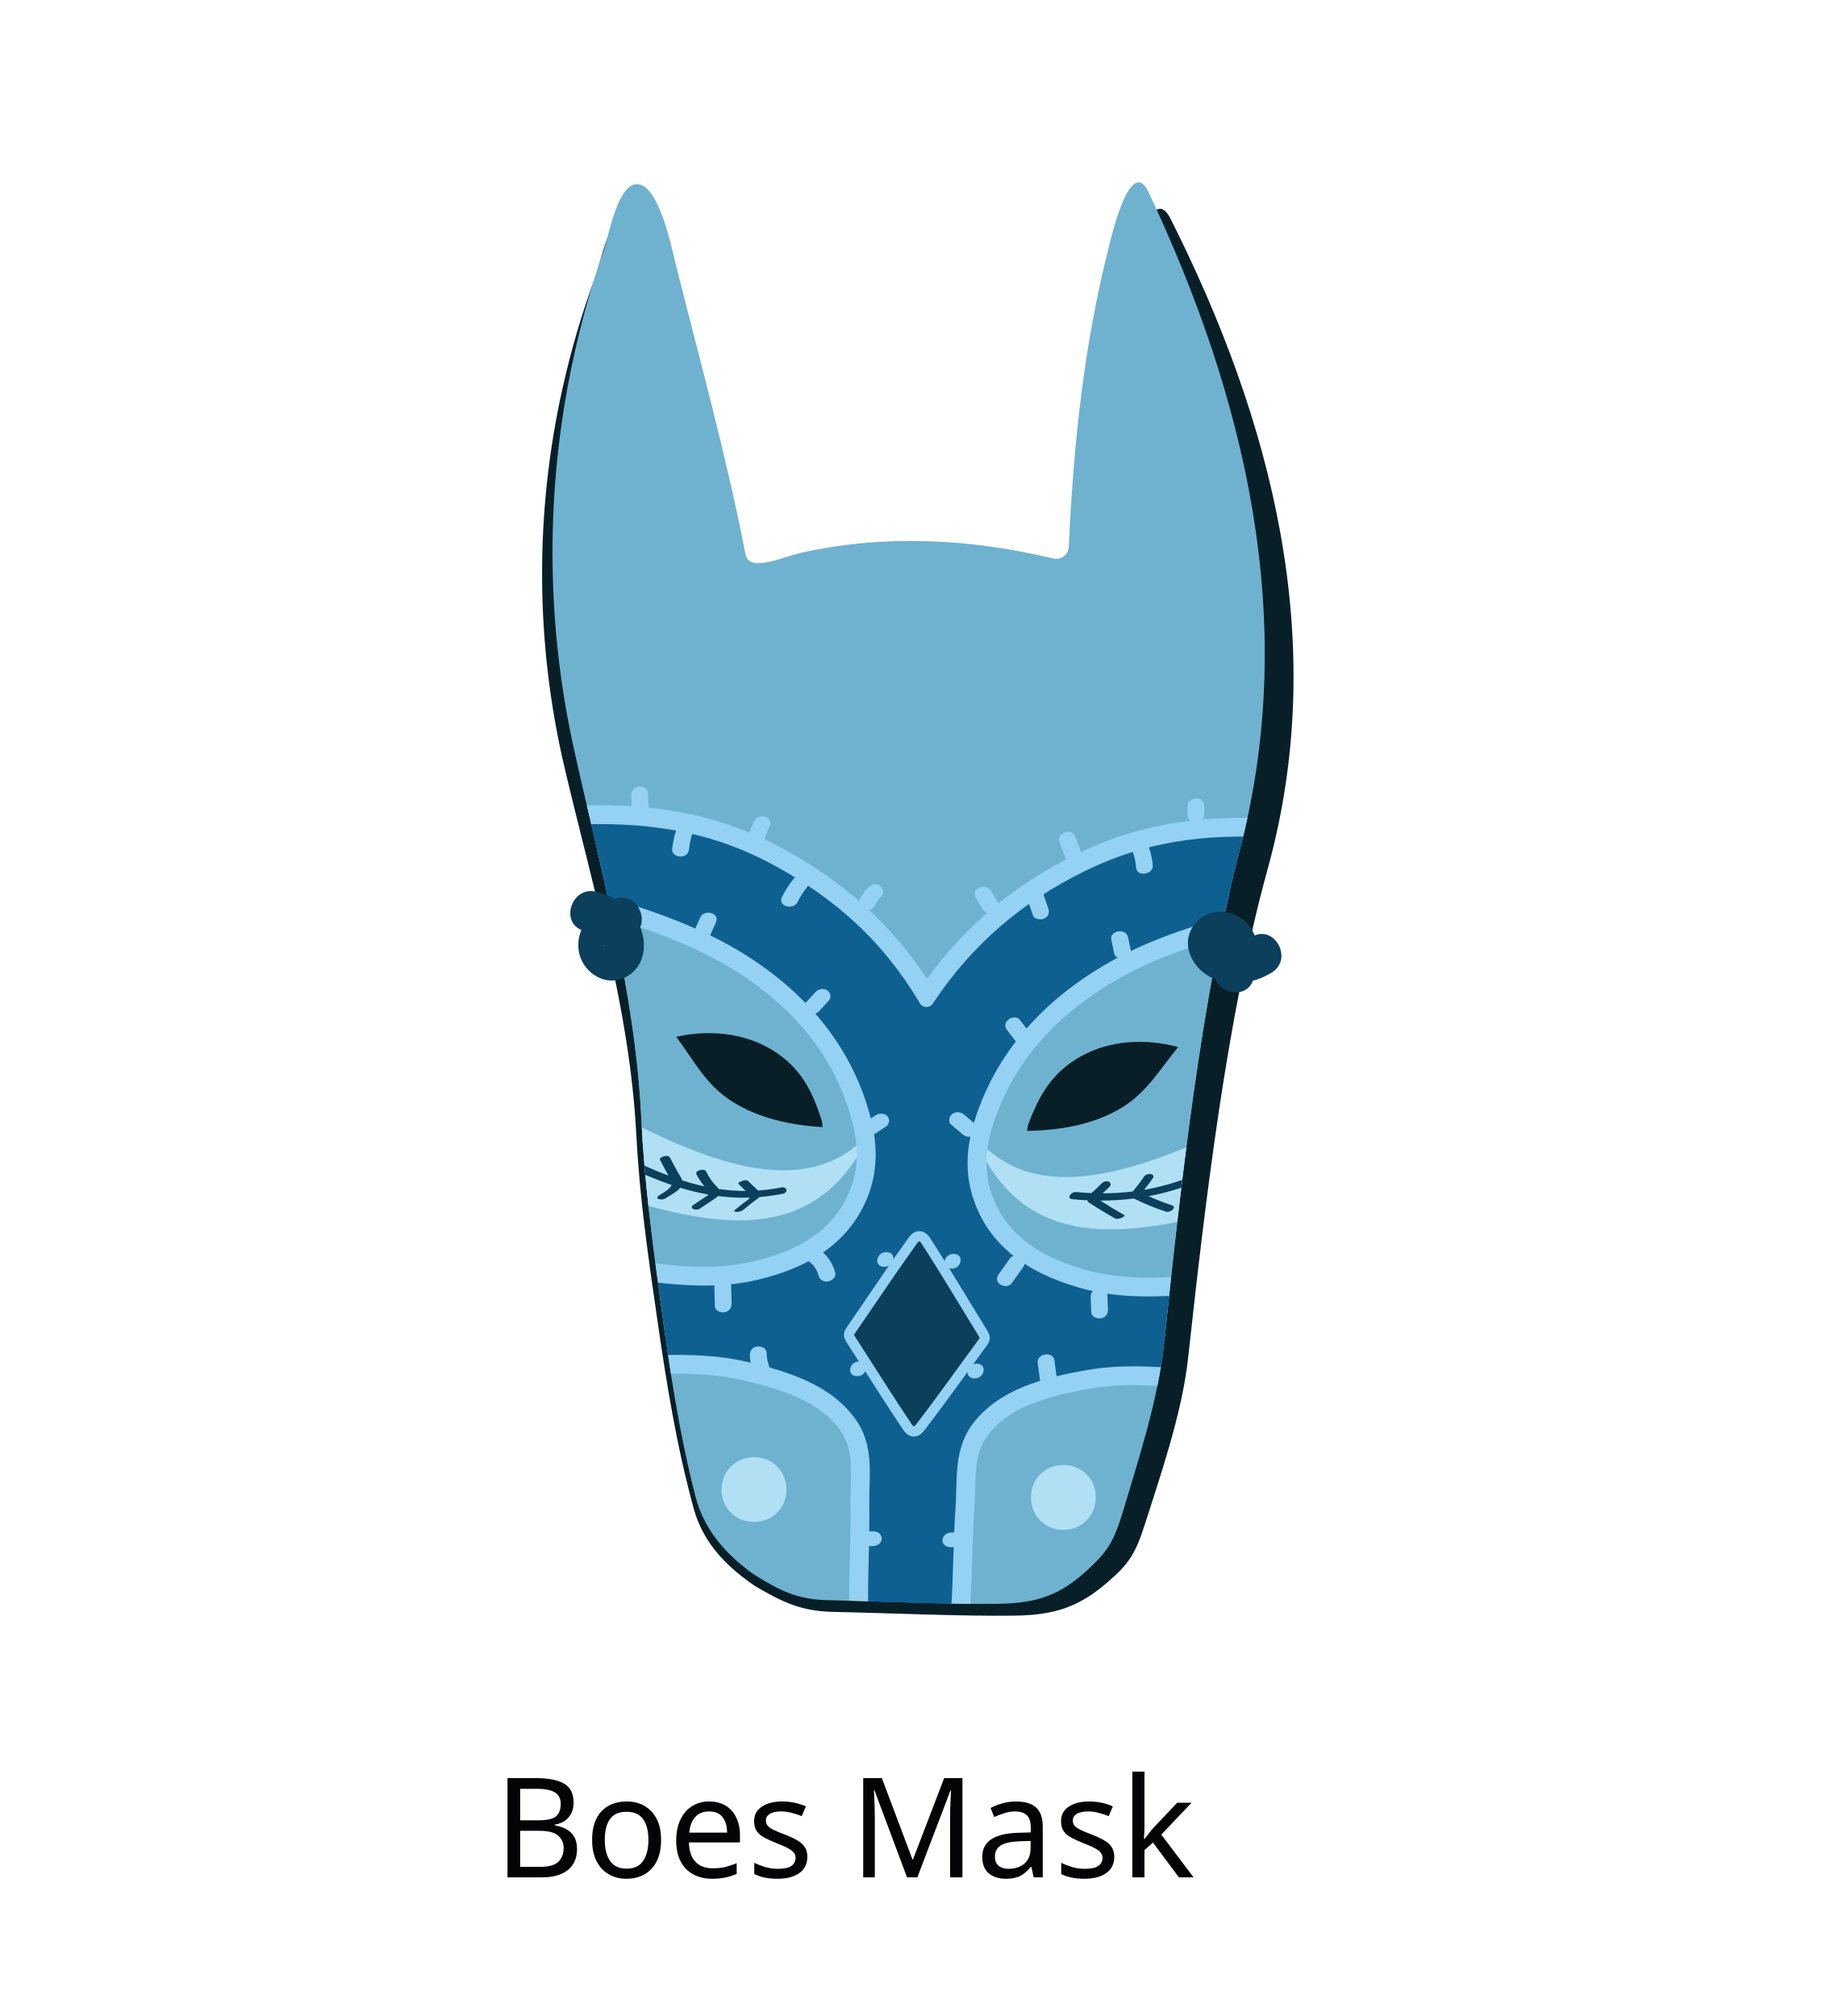
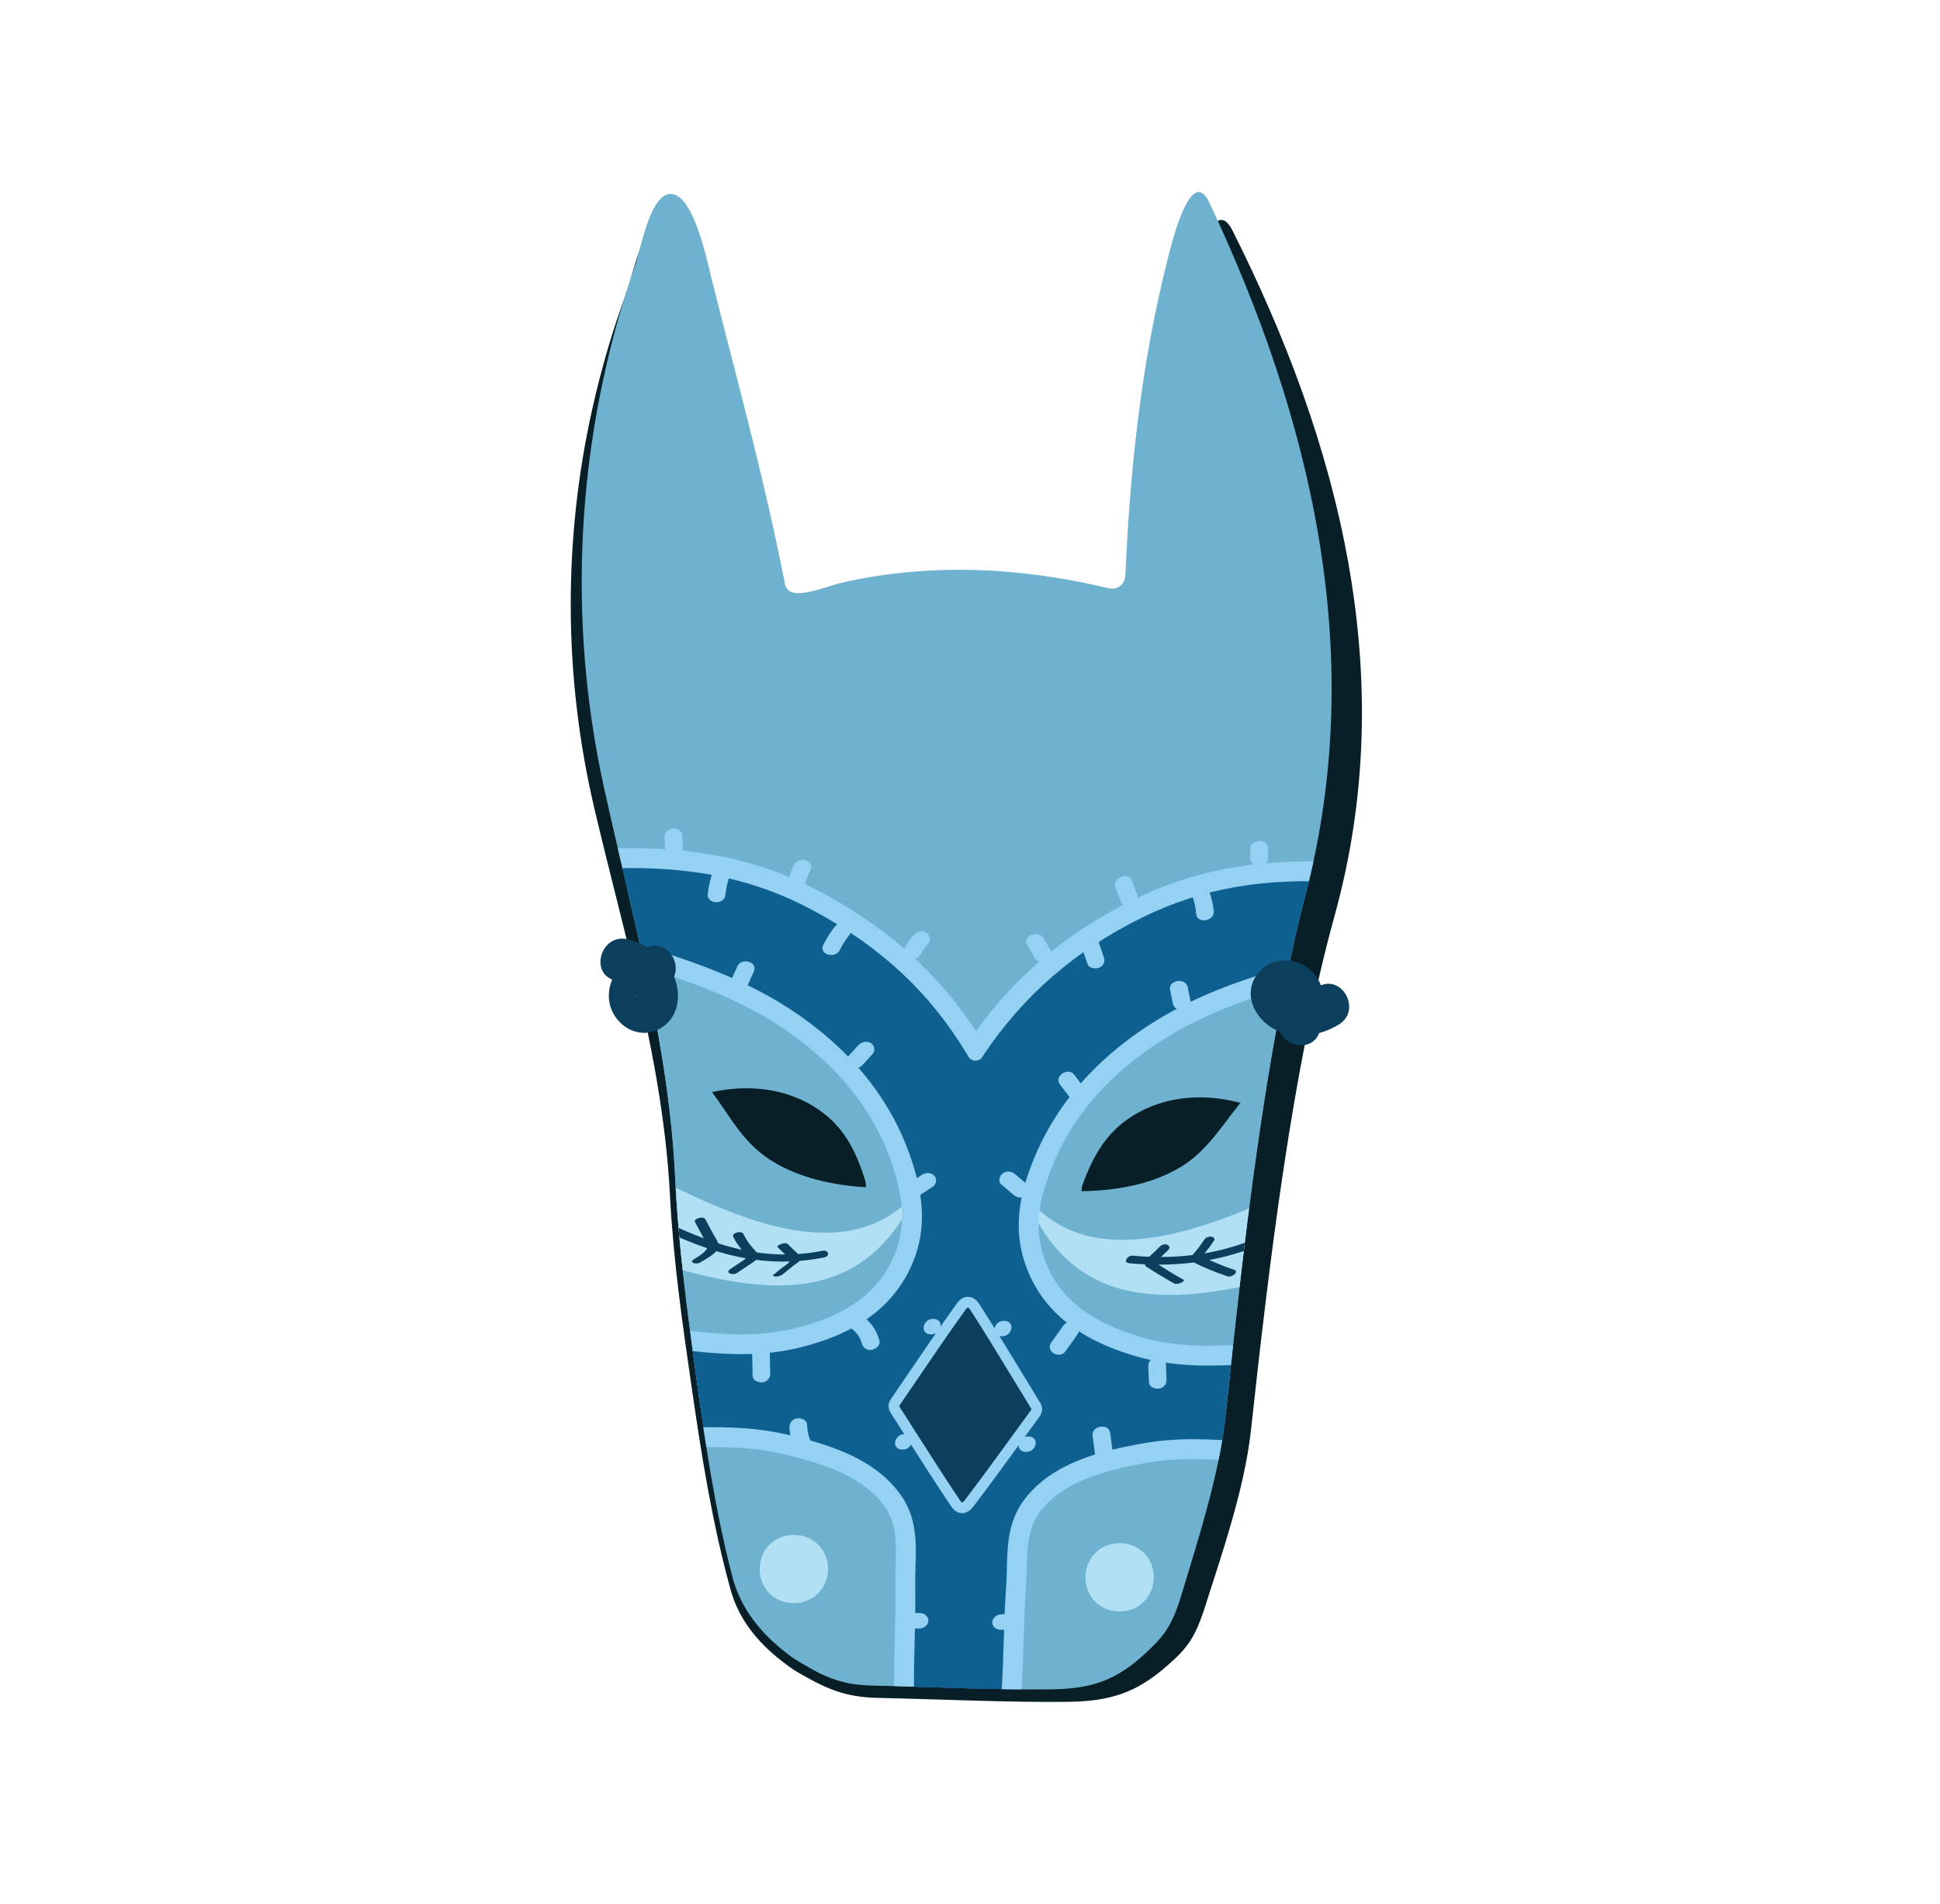
- <svg xmlns="http://www.w3.org/2000/svg" width="100%" height="100%" viewBox="0 0 159 174" version="1.1" xml:space="preserve" style="fill-rule:evenodd;clip-rule:evenodd;stroke-linejoin:round;stroke-miterlimit:2;">
-   <rect id="Boes-Mask" x="0" y="0" width="158.4" height="173.28" style="fill:none;" />
-   <g transform="matrix(12,0,0,12,115.8237,162.03)" />
-   <text x="42.636px" y="162.03px" style="font-family:'VirtuousSlabRegular', 'Virtuous Slab';font-weight:500;font-size:12px;fill:#030405;">Boes Mask</text>
+ <svg xmlns="http://www.w3.org/2000/svg" width="100%" height="100%" viewBox="0 0 159 156" version="1.1" xml:space="preserve" style="fill-rule:evenodd;clip-rule:evenodd;stroke-linejoin:round;stroke-miterlimit:2;">
+   <rect id="Boes-Mask" x="0" y="0" width="158.4" height="155.04" style="fill:none;" />
  <path d="M87.526,139.446c-4.692,0.061 -10.828,-0.226 -15.565,-0.322c-2.847,-0.057 -4.421,-0.849 -6.651,-2.141c-0.398,-0.232 -0.99,-0.684 -1.326,-0.948c-2.016,-1.591 -3.466,-3.449 -4.112,-5.799c-1.517,-5.514 -2.367,-10.918 -3.181,-16.539c-0.767,-5.296 -1.5,-10.345 -1.779,-15.714c-0.565,-10.896 -3.712,-21.174 -6.201,-31.751c-2.53,-10.756 -2.574,-22.013 -0.155,-32.78c0.724,-3.221 1.647,-6.435 2.812,-9.541c0.46,-1.225 1.226,-5.431 2.842,-5.757c2.143,-0.431 3.393,5.458 3.761,6.828c2.213,8.24 4.645,16.463 6.376,24.791c0.329,1.582 3.383,0.214 5.059,-0.134c7.604,-1.58 15.357,-1.199 22.901,0.499c0.777,0.175 1.435,-0.295 1.47,-1.023c0.417,-8.735 1.351,-17.25 3.652,-25.722c0.176,-0.649 1.931,-7.79 3.577,-4.519c8.709,17.311 13.808,36.491 8.382,56.136c-3.518,12.732 -5.385,28.702 -6.867,42.231c-0.525,4.794 -2.443,10.265 -3.713,14.277c-0.844,2.669 -1.466,3.504 -3.173,4.991c-2.485,2.163 -4.561,2.891 -8.109,2.937" style="fill:#091f28;fill-rule:nonzero;" />
  <path d="M86.215,138.422c-4.448,0.067 -10.264,-0.218 -14.754,-0.31c-2.699,-0.055 -4.19,-0.853 -6.302,-2.157c-0.378,-0.233 -0.939,-0.689 -1.257,-0.955c-1.909,-1.606 -3.281,-3.481 -3.892,-5.855c-1.433,-5.569 -2.232,-11.028 -2.998,-16.705c-0.723,-5.35 -1.412,-10.45 -1.671,-15.874c-0.525,-11.008 -3.498,-21.388 -5.847,-32.071c-2.388,-10.863 -2.418,-22.237 -0.114,-33.116c0.69,-3.255 1.568,-6.503 2.676,-9.642c0.436,-1.238 1.167,-5.488 2.699,-5.819c2.032,-0.437 3.21,5.511 3.558,6.895c2.09,8.322 4.387,16.626 6.02,25.039c0.31,1.597 3.207,0.212 4.795,-0.141c7.21,-1.604 14.559,-1.227 21.708,0.482c0.737,0.176 1.361,-0.3 1.394,-1.036c0.405,-8.825 1.299,-17.429 3.489,-25.99c0.167,-0.655 1.838,-7.871 3.395,-4.569c8.238,17.481 13.053,36.853 7.889,56.704c-3.347,12.867 -5.133,29.003 -6.551,42.672c-0.503,4.844 -2.326,10.373 -3.534,14.428c-0.803,2.697 -1.394,3.541 -3.014,5.044c-2.357,2.188 -4.326,2.926 -7.689,2.976" style="fill:#6eb2d0;fill-rule:nonzero;" />
  <g>
    <clipPath id="_clip1">
      <path d="M95.718,21.168c-2.19,8.56 -3.082,17.164 -3.488,25.989c-0.033,0.736 -0.657,1.212 -1.394,1.036c-7.149,-1.709 -14.498,-2.086 -21.708,-0.482c-1.589,0.353 -4.484,1.739 -4.795,0.14c-1.633,-8.412 -3.93,-16.716 -6.02,-25.039c-0.347,-1.383 -1.526,-7.331 -3.558,-6.893c-1.532,0.33 -2.263,4.58 -2.7,5.819c-1.107,3.137 -1.986,6.386 -2.675,9.64c-2.304,10.881 -2.274,22.254 0.115,33.118c2.347,10.683 5.322,21.062 5.846,32.069c0.258,5.425 0.948,10.525 1.67,15.875c0.767,5.677 1.567,11.136 3,16.705c0.61,2.375 1.981,4.249 3.891,5.855c0.319,0.266 0.878,0.723 1.257,0.956c2.112,1.302 3.603,2.1 6.302,2.157c4.49,0.092 10.306,0.375 14.754,0.309c3.362,-0.051 5.332,-0.788 7.69,-2.976c1.62,-1.504 2.21,-2.347 3.013,-5.044c1.208,-4.056 3.031,-9.584 3.534,-14.428c1.418,-13.669 3.203,-29.805 6.55,-42.671c5.164,-19.852 0.35,-39.225 -7.889,-56.704c-0.285,-0.605 -0.573,-0.857 -0.856,-0.862l-0.008,0c-1.258,0 -2.393,4.896 -2.531,5.431Z" clip-rule="nonzero" />
    </clipPath>
    <g clip-path="url(#_clip1)">
      <path d="M41.066,75.044c6.939,-2.232 14.398,-3.227 20.495,1.465c6.097,4.69 11.21,10.548 17.181,15.394c4.655,-4.441 9.381,-8.968 14.036,-13.469c7.388,-0.737 14.772,-1.476 22.159,-2.202c4.883,2.843 9.766,5.684 14.649,8.527c-2.016,10.693 -4.068,21.379 -6.11,32.067c-11.165,-0.682 -22.33,-1.366 -33.495,-2.048c-3.557,-4.302 -7.14,-8.582 -10.72,-12.866c-3.258,3.917 -6.514,7.835 -9.762,11.76c-9.208,1.248 -18.415,2.479 -27.627,3.724c-0.298,-14.125 -0.616,-28.2 -0.806,-42.352" style="fill:#6eb2d0;fill-rule:nonzero;" />
      <path d="M83.94,97.782c5.367,7.147 15.541,2.553 21.817,-0.213c-0.071,2.327 -0.131,4.655 -0.196,6.983c-9.192,2.35 -17.624,3.321 -21.621,-6.77" style="fill:#b1e0f5;fill-rule:nonzero;" />
      <path d="M75.201,97.578c-5.722,6.85 -15.614,1.836 -21.769,-1.229c-0.063,2.315 -0.122,4.63 -0.183,6.946c9.083,2.785 17.429,4.147 21.952,-5.717" style="fill:#b1e0f5;fill-rule:nonzero;" />
      <path d="M112.865,74.486c-0.101,-0.15 -0.252,-0.26 -0.365,-0.394c-0.078,-1.466 -0.777,-2.298 -2.292,-2.342c-0.513,-0.015 -1.091,0.111 -1.622,0.122c-2.721,-0.554 -5.485,-0.597 -8.201,-0.064c-4.61,0.905 -8.755,2.504 -12.524,5.28c-4.401,3.241 -7.117,7.275 -9.261,12.224c-1.029,0.159 -1.66,0.661 -1.921,1.679c-0.052,0.201 -0.074,0.487 -0.1,0.622c-0.018,0.09 -0.006,0.009 -0.008,0.018c-0.008,0.039 -0.003,0.052 -0.007,0.075c-0.161,1.118 -0.211,2.267 -0.252,3.386c-0.131,3.555 -0.657,7.157 -0.69,10.684c-0.023,2.333 2.229,2.888 3.972,1.835c0.657,1.539 1.386,2.971 2.375,4.322c0.091,0.837 0.137,1.661 0.123,2.511c-1.439,1.341 -2.578,3.129 -3.566,4.751c-0.988,1.622 -1.628,3.069 -2.26,4.794c-1.347,0.921 -1.874,2.056 -1.958,3.741c-0.13,2.581 -0.328,5.209 -0.229,7.884c0.078,2.092 1.122,3.756 3.366,3.857c0.712,0.031 1.227,-0.241 1.814,-0.559c2.56,0.285 3.915,-1.748 2.55,-3.945c-0.104,-0.168 -0.295,-0.315 -0.414,-0.467c-0.119,-0.153 -0.314,-0.287 -0.437,-0.397c-0.124,-0.108 -0.153,-0.177 -0.257,-0.28c0.749,-3.688 1.623,-7.135 3.735,-10.298c0.84,-0.091 1.303,-0.499 1.741,-1.209c0.156,-0.253 0.221,-0.644 0.434,-0.87c0.244,-0.258 0.615,-0.436 0.954,-0.611c2.352,-1.21 5.086,-1.813 7.637,-1.795c2.55,0.018 4.628,0.007 7.076,0.221c0.124,0.011 0.26,0.025 0.382,0.008c1.975,-0.263 2.758,-1.725 2.191,-3.585c-0.033,-0.108 -0.066,-0.178 -0.113,-0.254c-0.434,-0.709 -0.975,-1.06 -1.787,-1.201c0.252,-1.701 -0.378,-3.039 -2.205,-3.155c-0.009,0 -0.004,0.004 -0.012,0c-0.395,-0.198 -0.728,-0.339 -1.19,-0.369c-1.499,-0.096 -2.961,0.024 -4.485,0.252c-3.075,-0.804 -6.211,-1.672 -8.208,-4.38c-3.149,-4.267 -2.993,-9.228 -0.135,-13.711c5.621,-8.819 14.153,-12.919 24.31,-14.253c2.23,-0.293 3.071,-2.297 1.839,-4.127" style="fill:#0e6090;fill-rule:nonzero;" />
      <path d="M48.018,73.195c0.109,-0.143 0.265,-0.246 0.385,-0.374c0.161,-1.454 0.91,-2.242 2.415,-2.226c0.512,0.005 1.084,0.15 1.61,0.182c2.732,-0.438 5.501,-0.383 8.181,0.255c4.547,1.083 8.585,2.831 12.208,5.754c4.23,3.412 6.71,7.563 8.577,12.587c1.018,0.208 1.62,0.736 1.827,1.766c0.04,0.203 0.047,0.489 0.065,0.625c0.013,0.09 0.005,0.009 0.007,0.018c0.005,0.04 0,0.053 0.002,0.075c0.1,1.126 0.088,2.276 0.068,3.396c-0.061,3.558 0.272,7.189 0.118,10.712c-0.101,2.33 -2.369,2.779 -4.062,1.641c-0.737,1.505 -1.539,2.901 -2.598,4.199c-0.134,0.833 -0.222,1.654 -0.252,2.503c1.368,1.41 2.413,3.25 3.316,4.919c0.904,1.67 1.466,3.148 2.003,4.905c1.294,0.989 1.756,2.148 1.748,3.835c-0.012,2.583 0.044,5.219 -0.202,7.885c-0.193,2.086 -1.327,3.695 -3.573,3.68c-0.712,-0.005 -1.211,-0.303 -1.781,-0.651c-2.576,0.154 -3.809,-1.95 -2.329,-4.07c0.112,-0.161 0.312,-0.298 0.439,-0.445c0.126,-0.147 0.329,-0.271 0.459,-0.373c0.129,-0.102 0.162,-0.169 0.272,-0.267c-0.547,-3.72 -1.23,-7.207 -3.169,-10.475c-0.835,-0.134 -1.275,-0.561 -1.678,-1.294c-0.143,-0.261 -0.184,-0.648 -0.389,-0.889c-0.234,-0.276 -0.57,-0.45 -0.946,-0.664c-2.604,-1.488 -7.242,-2.386 -9.805,-2.453c-2.562,-0.068 -2.673,0.69 -4.808,0.159c-0.116,-0.029 -0.241,0.011 -0.363,-0.012c-1.963,-0.37 -2.663,-1.856 -2.001,-3.684c0.038,-0.106 0.075,-0.173 0.126,-0.247c0.472,-0.684 1.032,-1.008 1.848,-1.107c-0.162,-1.713 0.544,-3.008 2.37,-3.033c0.008,0 0.003,0.004 0.012,0c0.404,-0.177 0.745,-0.301 1.208,-0.308c1.502,-0.023 2.956,0.17 4.467,0.47c3.115,-0.646 6.293,-1.376 8.432,-3.966c3.371,-4.084 3.473,-9.063 0.866,-13.669c-5.13,-9.06 -13.452,-13.445 -23.462,-15.232c-2.197,-0.393 -2.943,-2.387 -1.611,-4.127" style="fill:#0e6090;fill-rule:nonzero;" />
      <path d="M73.282,138.382c-0.01,-1.37 0.023,-2.733 0.054,-4.051c0.036,-1.48 0.073,-3.01 0.048,-4.543c-0.008,-0.498 0.008,-1.001 0.024,-1.505c0.055,-1.739 0.107,-3.383 -0.867,-4.784c-1.777,-2.557 -5.163,-3.624 -8.556,-4.396c-2.684,-0.61 -5.282,-0.557 -8.031,-0.503c-0.527,0.011 -1.056,0.021 -1.588,0.028l-0.019,-1.629c0.528,-0.006 1.052,-0.016 1.574,-0.027c2.852,-0.058 5.547,-0.112 8.425,0.543c3.713,0.844 7.438,2.041 9.532,5.055c1.282,1.843 1.216,3.926 1.157,5.765c-0.015,0.478 -0.03,0.955 -0.022,1.426c0.025,1.567 -0.013,3.113 -0.048,4.609c-0.032,1.306 -0.065,2.655 -0.054,4l-1.629,0.012Z" style="fill:#94d1f3;fill-rule:nonzero;" />
      <path d="M60.351,110.954c-2.179,-0.035 -4.339,-0.33 -6.458,-0.621l-0.575,-0.078l0.219,-1.614l0.577,0.079c3.76,0.515 7.31,1.002 10.89,0.151c4.387,-1.04 7.03,-2.97 8.315,-6.07c0.732,-1.768 0.808,-3.71 0.23,-5.936c-1.295,-4.989 -4.23,-9.024 -8.974,-12.335c-4.173,-2.911 -8.782,-4.359 -13.663,-5.892l-1.077,-0.339l0.491,-1.553l1.074,0.338c5.003,1.572 9.729,3.057 14.107,6.111c5.005,3.493 8.241,7.955 9.618,13.261c0.67,2.581 0.571,4.86 -0.302,6.968c-1.482,3.576 -4.571,5.876 -9.443,7.032c-1.681,0.399 -3.36,0.525 -5.029,0.498" style="fill:#94d1f3;fill-rule:nonzero;" />
      <path d="M83.721,138.652l-1.625,-0.102c0.085,-1.35 0.126,-2.708 0.166,-4.021c0.046,-1.488 0.092,-3.026 0.203,-4.581c0.033,-0.468 0.044,-0.943 0.055,-1.419c0.043,-1.84 0.092,-3.926 1.467,-5.703c2.251,-2.91 6.028,-3.917 9.775,-4.573c2.913,-0.509 5.608,-0.32 8.458,-0.121c0.514,0.036 1.03,0.072 1.55,0.104l-0.099,1.625c-0.525,-0.032 -1.047,-0.068 -1.564,-0.104c-2.75,-0.195 -5.347,-0.375 -8.065,0.1c-3.423,0.599 -6.854,1.494 -8.767,3.966c-1.047,1.353 -1.086,3 -1.127,4.744c-0.012,0.502 -0.024,1.003 -0.059,1.496c-0.108,1.522 -0.155,3.044 -0.199,4.516c-0.041,1.326 -0.082,2.697 -0.169,4.073" style="fill:#94d1f3;fill-rule:nonzero;" />
      <path d="M98.587,111.891c-1.829,-0.029 -3.662,-0.229 -5.481,-0.756c-4.809,-1.397 -7.772,-3.849 -9.057,-7.496c-0.763,-2.159 -0.74,-4.443 0.068,-6.982c1.663,-5.229 5.139,-9.55 10.332,-12.84c4.63,-2.933 9.554,-4.235 14.767,-5.615l0.777,-0.206l0.419,1.574l-0.779,0.206c-5.088,1.346 -9.895,2.619 -14.313,5.417c-4.928,3.123 -8.085,7.034 -9.651,11.958c-0.696,2.189 -0.724,4.133 -0.084,5.946c1.113,3.16 3.648,5.217 7.976,6.473c3.518,1.023 7.078,0.715 10.846,0.389l0.616,-0.052l0.138,1.622l-0.614,0.053c-1.961,0.169 -3.957,0.341 -5.96,0.309" style="fill:#94d1f3;fill-rule:nonzero;" />
      <path d="M78.774,107.065c-1.771,2.462 -3.624,5.233 -5.362,7.77c-0.195,0.285 -0.197,0.457 -0.011,0.747c1.592,2.474 3.29,5.175 4.907,7.587c0.331,0.494 0.737,0.506 1.099,0.033c1.778,-2.328 3.651,-4.944 5.404,-7.339c0.206,-0.281 0.213,-0.456 0.031,-0.752c-1.603,-2.618 -3.308,-5.474 -4.948,-8.019c-0.332,-0.515 -0.761,-0.525 -1.12,-0.027" style="fill:#0b3f5c;fill-rule:nonzero;" />
      <path d="M73.701,115.215c0,0 0.007,0.035 0.069,0.131c0.438,0.681 0.884,1.38 1.335,2.085c1.179,1.843 2.397,3.749 3.567,5.494c0.101,0.15 0.174,0.185 0.187,0.185c-0.002,-0.004 0.083,-0.022 0.199,-0.174c1.305,-1.707 2.667,-3.58 3.984,-5.391l1.414,-1.941c0.07,-0.093 0.077,-0.128 0.078,-0.131c0,0 -0.006,-0.036 -0.065,-0.132c-0.416,-0.679 -0.839,-1.373 -1.265,-2.074c-1.212,-1.995 -2.467,-4.056 -3.679,-5.938c-0.101,-0.157 -0.178,-0.192 -0.192,-0.192c-0.014,0 -0.094,0.031 -0.204,0.184c-1.31,1.822 -2.672,3.822 -3.988,5.757c-0.462,0.678 -0.919,1.349 -1.368,2.005c-0.065,0.095 -0.072,0.129 -0.072,0.132m5.144,8.772c-0.005,-0.001 -0.009,-0.001 -0.013,-0.001c-0.235,-0.007 -0.58,-0.112 -0.888,-0.573c-1.175,-1.752 -2.396,-3.663 -3.578,-5.511c-0.45,-0.704 -0.896,-1.401 -1.334,-2.082c-0.28,-0.437 -0.275,-0.805 0.018,-1.232c0.449,-0.656 0.905,-1.326 1.366,-2.004c1.32,-1.939 2.685,-3.944 4.002,-5.775c0.331,-0.459 0.686,-0.553 0.929,-0.549c0.003,0 0.006,0 0.009,0.001c0.242,0.006 0.596,0.114 0.906,0.594c1.218,1.89 2.475,3.957 3.691,5.956c0.426,0.7 0.848,1.394 1.263,2.072c0.274,0.447 0.258,0.817 -0.052,1.24l-1.413,1.938c-1.32,1.815 -2.685,3.692 -3.997,5.407c-0.329,0.433 -0.674,0.522 -0.909,0.519" style="fill:#94d1f3;fill-rule:nonzero;" />
      <path d="M80.629,86.418l-0.124,0.191c-0.271,0.418 -0.886,0.403 -1.136,-0.027l-0.115,-0.198c-3.004,-5.001 -6.98,-8.729 -12.512,-11.731c-4.825,-2.619 -9.927,-3.703 -16.534,-3.504l-0.048,-1.628c6.911,-0.205 12.267,0.936 17.359,3.7c5.324,2.89 9.414,6.583 12.469,11.266c3.326,-4.613 7.561,-8.142 12.909,-10.768c5.162,-2.535 10.747,-3.495 17.568,-3.026l-0.112,1.625c-6.619,-0.454 -11.777,0.427 -16.738,2.862c-5.473,2.688 -9.722,6.364 -12.986,11.238" style="fill:#94d1f3;fill-rule:nonzero;" />
      <path d="M104.363,100.86c-1.857,0.895 -3.725,1.506 -5.643,1.841c0.279,-0.342 0.547,-0.692 0.789,-1.062c0.114,-0.175 -0.093,-0.294 -0.24,-0.312c-0.201,-0.024 -0.446,0.066 -0.559,0.238c-0.294,0.448 -0.617,0.869 -0.969,1.272c-0.853,0.106 -1.718,0.157 -2.596,0.156c0.207,-0.197 0.423,-0.383 0.621,-0.59c0.141,-0.146 0.069,-0.341 -0.104,-0.414c-0.199,-0.083 -0.458,0.003 -0.601,0.151c-0.28,0.292 -0.578,0.566 -0.877,0.838c-0.441,-0.02 -0.885,-0.047 -1.334,-0.093c-0.42,-0.043 -0.869,0.564 -0.3,0.622c0.427,0.044 0.849,0.067 1.27,0.089c0.017,0.022 0.042,0.04 0.067,0.058c-0.03,0.031 -0.043,0.06 -0.016,0.078c0.764,0.498 1.542,0.973 2.336,1.42c0.156,0.088 0.39,0.031 0.549,-0.027c0.041,-0.016 0.392,-0.177 0.251,-0.257c-0.7,-0.394 -1.385,-0.813 -2.061,-1.247c0.981,0.003 1.947,-0.056 2.9,-0.179c0.004,0.002 0.005,0.005 0.01,0.007c0.893,0.447 1.812,0.822 2.762,1.131c0.352,0.114 1.004,-0.389 0.501,-0.551c-0.685,-0.223 -1.348,-0.493 -2.001,-0.786c1.907,-0.363 3.772,-0.977 5.615,-1.865c0.519,-0.251 0.067,-0.728 -0.37,-0.518" style="fill:#0b3f5c;fill-rule:nonzero;" />
      <path d="M67.398,102.49c-0.674,0.135 -1.333,0.218 -1.981,0.264c-0.011,-0.01 -0.024,-0.02 -0.035,-0.03c-0.284,-0.273 -0.57,-0.544 -0.856,-0.816c-0.164,-0.159 -0.938,0.147 -0.8,0.279c0.197,0.19 0.395,0.377 0.592,0.565c0.014,0.013 0.031,0.027 0.046,0.04c-0.796,0.002 -1.578,-0.057 -2.347,-0.17c-0.081,-0.123 -0.198,-0.23 -0.297,-0.339c-0.322,-0.35 -0.578,-0.732 -0.781,-1.164c-0.158,-0.332 -0.993,-0.088 -0.85,0.214c0.193,0.409 0.442,0.732 0.703,1.067c-0.646,-0.141 -1.286,-0.318 -1.924,-0.523c-0.078,-0.252 -0.279,-0.515 -0.387,-0.716c-0.226,-0.423 -0.454,-0.845 -0.68,-1.268c-0.153,-0.29 -0.976,-0.024 -0.85,0.213c0.242,0.453 0.486,0.905 0.727,1.358c-0.96,-0.36 -1.918,-0.775 -2.887,-1.229c-0.33,-0.155 -0.985,0.312 -0.505,0.537c1.24,0.581 2.455,1.089 3.67,1.502c-0.034,0.083 -0.095,0.168 -0.215,0.29c-0.241,0.246 -0.583,0.434 -0.869,0.62c-0.478,0.313 0.248,0.441 0.522,0.263c0.315,-0.205 0.979,-0.538 1.311,-0.932c0.804,0.245 1.61,0.443 2.424,0.587c-0.063,0.092 -0.199,0.163 -0.352,0.266c-0.308,0.205 -0.618,0.408 -0.925,0.616c-0.475,0.322 0.228,0.541 0.539,0.331c0.39,-0.265 0.787,-0.521 1.178,-0.787c0.129,-0.088 0.28,-0.179 0.391,-0.298c0.899,0.116 1.811,0.166 2.747,0.134c-0.007,0.012 -0.009,0.024 -0.018,0.036c-0.144,0.189 -0.429,0.346 -0.612,0.495c-0.226,0.184 -0.453,0.368 -0.68,0.552c-0.156,0.125 0.133,0.152 0.201,0.152c0.192,-0.001 0.419,-0.075 0.568,-0.196c0.273,-0.22 0.544,-0.441 0.816,-0.662c0.122,-0.099 0.392,-0.259 0.55,-0.425c0.655,-0.054 1.32,-0.143 2.003,-0.279c0.529,-0.107 0.387,-0.652 -0.137,-0.547" style="fill:#0b3f5c;fill-rule:nonzero;" />
      <path d="M103.907,70.395l0.02,-0.803c-0.482,-0.037 -0.963,-0.074 -1.444,-0.111c-0.004,0.178 -0.007,0.356 -0.01,0.534c-0.006,0.376 0.242,0.662 0.627,0.692c0.318,0.024 0.811,-0.2 0.817,-0.58c0.004,-0.179 0.007,-0.356 0.01,-0.535c0.006,-0.376 -0.242,-0.661 -0.627,-0.691c-0.32,-0.025 -0.808,0.2 -0.817,0.58c-0.007,0.267 -0.013,0.535 -0.02,0.803c-0.01,0.376 0.243,0.661 0.627,0.691c0.32,0.025 0.808,-0.2 0.817,-0.58" style="fill:#94d1f3;fill-rule:nonzero;" />
      <path d="M93.23,73.367c-0.154,-0.403 -0.307,-0.806 -0.461,-1.209c-0.288,-0.756 -1.645,-0.25 -1.338,0.556c0.154,0.403 0.307,0.806 0.461,1.209c0.288,0.756 1.645,0.251 1.338,-0.556" style="fill:#94d1f3;fill-rule:nonzero;" />
      <path d="M97.797,73.672c0.135,0.394 0.205,0.806 0.241,1.221c0.072,0.824 1.514,0.598 1.441,-0.231c-0.046,-0.535 -0.171,-1.038 -0.344,-1.546c-0.123,-0.358 -0.66,-0.42 -0.958,-0.296c-0.364,0.151 -0.502,0.493 -0.38,0.852" style="fill:#94d1f3;fill-rule:nonzero;" />
      <path d="M86.151,77.95c-0.211,-0.361 -0.421,-0.721 -0.632,-1.082c-0.408,-0.699 -1.771,-0.188 -1.338,0.556c0.211,0.361 0.421,0.721 0.632,1.082c0.408,0.699 1.771,0.187 1.338,-0.556" style="fill:#94d1f3;fill-rule:nonzero;" />
      <path d="M88.716,77.785c0.138,0.402 0.277,0.804 0.415,1.206c0.122,0.358 0.659,0.42 0.957,0.296c0.363,-0.151 0.503,-0.493 0.38,-0.852c-0.138,-0.402 -0.276,-0.804 -0.414,-1.206c-0.124,-0.358 -0.659,-0.421 -0.958,-0.296c-0.363,0.15 -0.503,0.493 -0.38,0.852" style="fill:#94d1f3;fill-rule:nonzero;" />
      <path d="M75.47,78.187c0.153,-0.33 0.349,-0.601 0.602,-0.862c0.257,-0.263 0.15,-0.704 -0.142,-0.887c-0.336,-0.211 -0.757,-0.107 -1.02,0.163c-0.328,0.338 -0.589,0.725 -0.786,1.152c-0.378,0.815 1.007,1.168 1.346,0.434" style="fill:#94d1f3;fill-rule:nonzero;" />
      <path d="M68.455,75.884c-0.381,0.478 -0.71,0.993 -0.981,1.541c-0.398,0.803 0.988,1.158 1.347,0.434c0.222,-0.449 0.483,-0.859 0.796,-1.251c0.58,-0.728 -0.649,-1.367 -1.162,-0.724" style="fill:#94d1f3;fill-rule:nonzero;" />
      <path d="M65.845,72.803c0.153,-0.517 0.354,-1.019 0.582,-1.506c0.379,-0.814 -1.006,-1.168 -1.346,-0.435c-0.277,0.594 -0.494,1.202 -0.68,1.829c-0.108,0.365 0.315,0.668 0.627,0.692c0.402,0.031 0.708,-0.211 0.817,-0.58" style="fill:#94d1f3;fill-rule:nonzero;" />
      <path d="M58.509,71.178c-0.251,0.67 -0.426,1.355 -0.504,2.067c-0.095,0.858 1.355,0.919 1.444,0.111c0.066,-0.6 0.195,-1.177 0.406,-1.744c0.315,-0.841 -1.062,-1.193 -1.346,-0.434" style="fill:#94d1f3;fill-rule:nonzero;" />
      <path d="M55.978,69.74c-0.021,-0.445 -0.043,-0.89 -0.064,-1.335c-0.019,-0.38 -0.503,-0.563 -0.822,-0.512c-0.383,0.062 -0.639,0.36 -0.621,0.743c0.022,0.444 0.043,0.889 0.064,1.334c0.019,0.381 0.503,0.563 0.822,0.512c0.383,-0.06 0.64,-0.359 0.621,-0.742" style="fill:#94d1f3;fill-rule:nonzero;" />
      <path d="M61.285,80.716c0.164,-0.369 0.329,-0.738 0.494,-1.106c0.365,-0.821 -1.018,-1.174 -1.347,-0.434c-0.165,0.368 -0.329,0.737 -0.494,1.106c-0.365,0.82 1.018,1.173 1.347,0.434" style="fill:#94d1f3;fill-rule:nonzero;" />
      <path d="M70.696,87.262c0.273,-0.301 0.547,-0.601 0.821,-0.902c0.248,-0.271 0.158,-0.699 -0.141,-0.887c-0.329,-0.207 -0.767,-0.115 -1.021,0.163c-0.274,0.3 -0.548,0.601 -0.821,0.902c-0.246,0.271 -0.157,0.699 0.142,0.887c0.328,0.206 0.767,0.115 1.02,-0.163" style="fill:#94d1f3;fill-rule:nonzero;" />
      <path d="M88.803,89.057c-0.256,-0.335 -0.513,-0.67 -0.769,-1.004c-0.492,-0.642 -1.691,0.119 -1.145,0.832c0.257,0.334 0.514,0.669 0.77,1.004c0.491,0.642 1.69,-0.119 1.144,-0.832" style="fill:#94d1f3;fill-rule:nonzero;" />
      <path d="M97.575,82.013c-0.078,-0.375 -0.157,-0.752 -0.235,-1.127c-0.17,-0.813 -1.613,-0.583 -1.442,0.231c0.078,0.375 0.156,0.751 0.234,1.126c0.17,0.814 1.613,0.584 1.443,-0.23" style="fill:#94d1f3;fill-rule:nonzero;" />
      <path d="M75.5,97.861l0.95,-0.625c0.3,-0.197 0.367,-0.635 0.122,-0.9c-0.267,-0.289 -0.716,-0.27 -1.023,-0.068l-0.951,0.626c-0.299,0.197 -0.366,0.635 -0.12,0.9c0.266,0.288 0.714,0.269 1.022,0.067" style="fill:#94d1f3;fill-rule:nonzero;" />
      <path d="M84.209,97.069c-0.334,-0.286 -0.669,-0.572 -1.004,-0.857c-0.29,-0.247 -0.701,-0.303 -1.022,-0.067c-0.261,0.191 -0.412,0.652 -0.122,0.899c0.334,0.286 0.67,0.572 1.004,0.858c0.29,0.247 0.701,0.303 1.022,0.067c0.261,-0.191 0.411,-0.653 0.122,-0.9" style="fill:#94d1f3;fill-rule:nonzero;" />
      <path d="M87.137,108.628c-0.323,0.456 -0.645,0.913 -0.968,1.369c-0.537,0.757 0.685,1.397 1.162,0.724c0.323,-0.456 0.645,-0.912 0.968,-1.369c0.535,-0.758 -0.686,-1.398 -1.162,-0.724" style="fill:#94d1f3;fill-rule:nonzero;" />
      <path d="M69.841,108.9c0.399,0.303 0.665,0.708 0.794,1.191c0.099,0.368 0.445,0.572 0.822,0.512c0.317,-0.05 0.72,-0.372 0.621,-0.743c-0.226,-0.845 -0.663,-1.481 -1.359,-2.01c-0.657,-0.499 -1.617,0.489 -0.878,1.05" style="fill:#94d1f3;fill-rule:nonzero;" />
      <path d="M94.113,111.967c0.018,0.435 0.036,0.87 0.053,1.304c0.015,0.38 0.505,0.563 0.821,0.513c0.386,-0.062 0.637,-0.361 0.621,-0.743c-0.018,-0.435 -0.035,-0.87 -0.052,-1.304c-0.016,-0.381 -0.506,-0.563 -0.822,-0.513c-0.385,0.061 -0.637,0.36 -0.621,0.743" style="fill:#94d1f3;fill-rule:nonzero;" />
      <path d="M61.646,111.079c0.014,0.557 0.027,1.115 0.041,1.672c0.009,0.38 0.509,0.562 0.821,0.512c0.39,-0.062 0.63,-0.36 0.621,-0.742c-0.013,-0.558 -0.028,-1.116 -0.04,-1.672c-0.01,-0.381 -0.51,-0.563 -0.822,-0.513c-0.39,0.062 -0.631,0.36 -0.621,0.743" style="fill:#94d1f3;fill-rule:nonzero;" />
      <path d="M76.302,109.339c0.88,0.014 1.14,-1.256 0.19,-1.272c-0.88,-0.014 -1.141,1.257 -0.19,1.272" style="fill:#94d1f3;fill-rule:nonzero;" />
      <path d="M82.106,109.495c0.88,0.014 1.14,-1.256 0.19,-1.271c-0.88,-0.014 -1.141,1.256 -0.19,1.271" style="fill:#94d1f3;fill-rule:nonzero;" />
      <path d="M84.091,118.969c0.88,0.014 1.14,-1.256 0.19,-1.272c-0.88,-0.014 -1.141,1.257 -0.19,1.272" style="fill:#94d1f3;fill-rule:nonzero;" />
      <path d="M73.96,118.778c0.88,0.014 1.14,-1.256 0.19,-1.271c-0.88,-0.014 -1.141,1.256 -0.19,1.271" style="fill:#94d1f3;fill-rule:nonzero;" />
      <path d="M66.535,118.298c-0.252,-0.504 -0.37,-1.008 -0.389,-1.571c-0.012,-0.381 -0.507,-0.563 -0.821,-0.513c-0.387,0.062 -0.633,0.36 -0.621,0.743c0.023,0.669 0.194,1.3 0.493,1.897c0.364,0.726 1.725,0.217 1.338,-0.556" style="fill:#94d1f3;fill-rule:nonzero;" />
      <path d="M91.203,119.032c-0.072,-0.541 -0.143,-1.081 -0.215,-1.623c-0.109,-0.823 -1.551,-0.595 -1.442,0.231c0.071,0.54 0.143,1.082 0.214,1.622c0.109,0.824 1.552,0.596 1.443,-0.23" style="fill:#94d1f3;fill-rule:nonzero;" />
      <path d="M82.558,132.235c-0.201,0.017 -0.403,0.035 -0.604,0.052c-0.352,0.029 -0.678,0.384 -0.621,0.742c0.064,0.398 0.47,0.542 0.822,0.513c0.201,-0.017 0.402,-0.035 0.603,-0.052c0.352,-0.031 0.678,-0.385 0.621,-0.742c-0.063,-0.398 -0.47,-0.543 -0.821,-0.513" style="fill:#94d1f3;fill-rule:nonzero;" />
      <path d="M74.598,133.428c0.223,0.006 0.446,0.012 0.669,0.017c0.359,0.009 0.761,-0.191 0.817,-0.58c0.053,-0.362 -0.273,-0.682 -0.627,-0.691c-0.222,-0.006 -0.446,-0.012 -0.669,-0.017c-0.359,-0.009 -0.761,0.19 -0.817,0.58c-0.053,0.362 0.273,0.682 0.627,0.691" style="fill:#94d1f3;fill-rule:nonzero;" />
    </g>
  </g>
  <path d="M101.666,90.371c-1.644,2.001 -2.793,4.074 -5.158,5.405c-2.365,1.329 -5.142,1.786 -7.876,1.83c0.033,-0.162 0.028,-0.373 0.084,-0.522c0.944,-2.541 2.078,-4.546 4.589,-5.93c2.51,-1.385 5.551,-1.546 8.361,-0.783" style="fill:#091f28;fill-rule:nonzero;" />
  <path d="M58.355,89.485c1.537,2.066 2.563,4.172 4.853,5.606c2.289,1.435 5.048,2.023 7.769,2.192c-0.024,-0.163 -0.008,-0.373 -0.056,-0.525c-0.807,-2.576 -1.824,-4.623 -4.262,-6.119c-2.439,-1.496 -5.467,-1.787 -8.304,-1.154" style="fill:#091f28;fill-rule:nonzero;" />
  <path d="M67.863,128.632c-0.043,1.59 -1.285,2.768 -2.873,2.728c-1.588,-0.039 -2.767,-1.277 -2.726,-2.865c0.04,-1.588 1.283,-2.765 2.872,-2.727c1.589,0.038 2.77,1.274 2.727,2.864" style="fill:#b1e0f5;fill-rule:nonzero;" />
  <path d="M94.558,129.315c-0.044,1.588 -1.285,2.766 -2.874,2.725c-1.589,-0.039 -2.763,-1.282 -2.72,-2.87c0.045,-1.588 1.286,-2.765 2.875,-2.725c1.588,0.04 2.763,1.281 2.719,2.87" style="fill:#b1e0f5;fill-rule:nonzero;" />
  <path d="M50.453,80.35c0.354,0.084 0.791,0.214 0.993,0.365c0.159,0.119 0.334,0.312 0.437,0.457c0.003,0.006 0.243,0.484 0.21,0.475c-0.243,-0.067 0.65,-0.55 0.667,-0.553c0.377,-0.058 0.693,0.532 0.664,0.537c0.048,-0.008 0.169,-0.225 0.24,-0.288c0.245,-0.217 0.588,-0.367 0.868,-0.536c1.939,-1.169 0.22,-4.25 -1.731,-3.074c-1.524,0.918 -3.063,2.15 -2.887,4.135c0.174,1.953 2.255,3.432 4.116,2.447c1.724,-0.912 1.881,-3.11 1.034,-4.678c-0.75,-1.388 -2.103,-2.312 -3.619,-2.673c-2.204,-0.524 -3.203,2.86 -0.992,3.386" style="fill:#0b3f5c;fill-rule:nonzero;" />
  <path d="M107.998,80.874c-0.374,0.228 -0.725,0.417 -1.166,0.451c-0.187,0.015 -0.368,-0.005 -0.548,-0.053c-0.658,-0.174 -0.208,-0.136 -0.264,-0.036c-0.294,0.528 0.005,0.881 -0.797,0.933c-0.137,0.009 -0.191,-0.114 -0.227,-0.08c-0.006,0.005 0.023,0.401 0.017,0.458c-0.032,0.291 -0.139,0.588 -0.208,0.869c-0.542,2.202 2.842,3.2 3.385,0.993c0.404,-1.642 0.657,-3.542 -0.708,-4.843c-1.319,-1.257 -3.518,-1.179 -4.547,0.409c-1.112,1.716 0.11,3.803 1.81,4.489c1.667,0.674 3.471,0.405 4.985,-0.516c1.933,-1.177 0.215,-4.259 -1.732,-3.074" style="fill:#0b3f5c;fill-rule:nonzero;" />
</svg>
